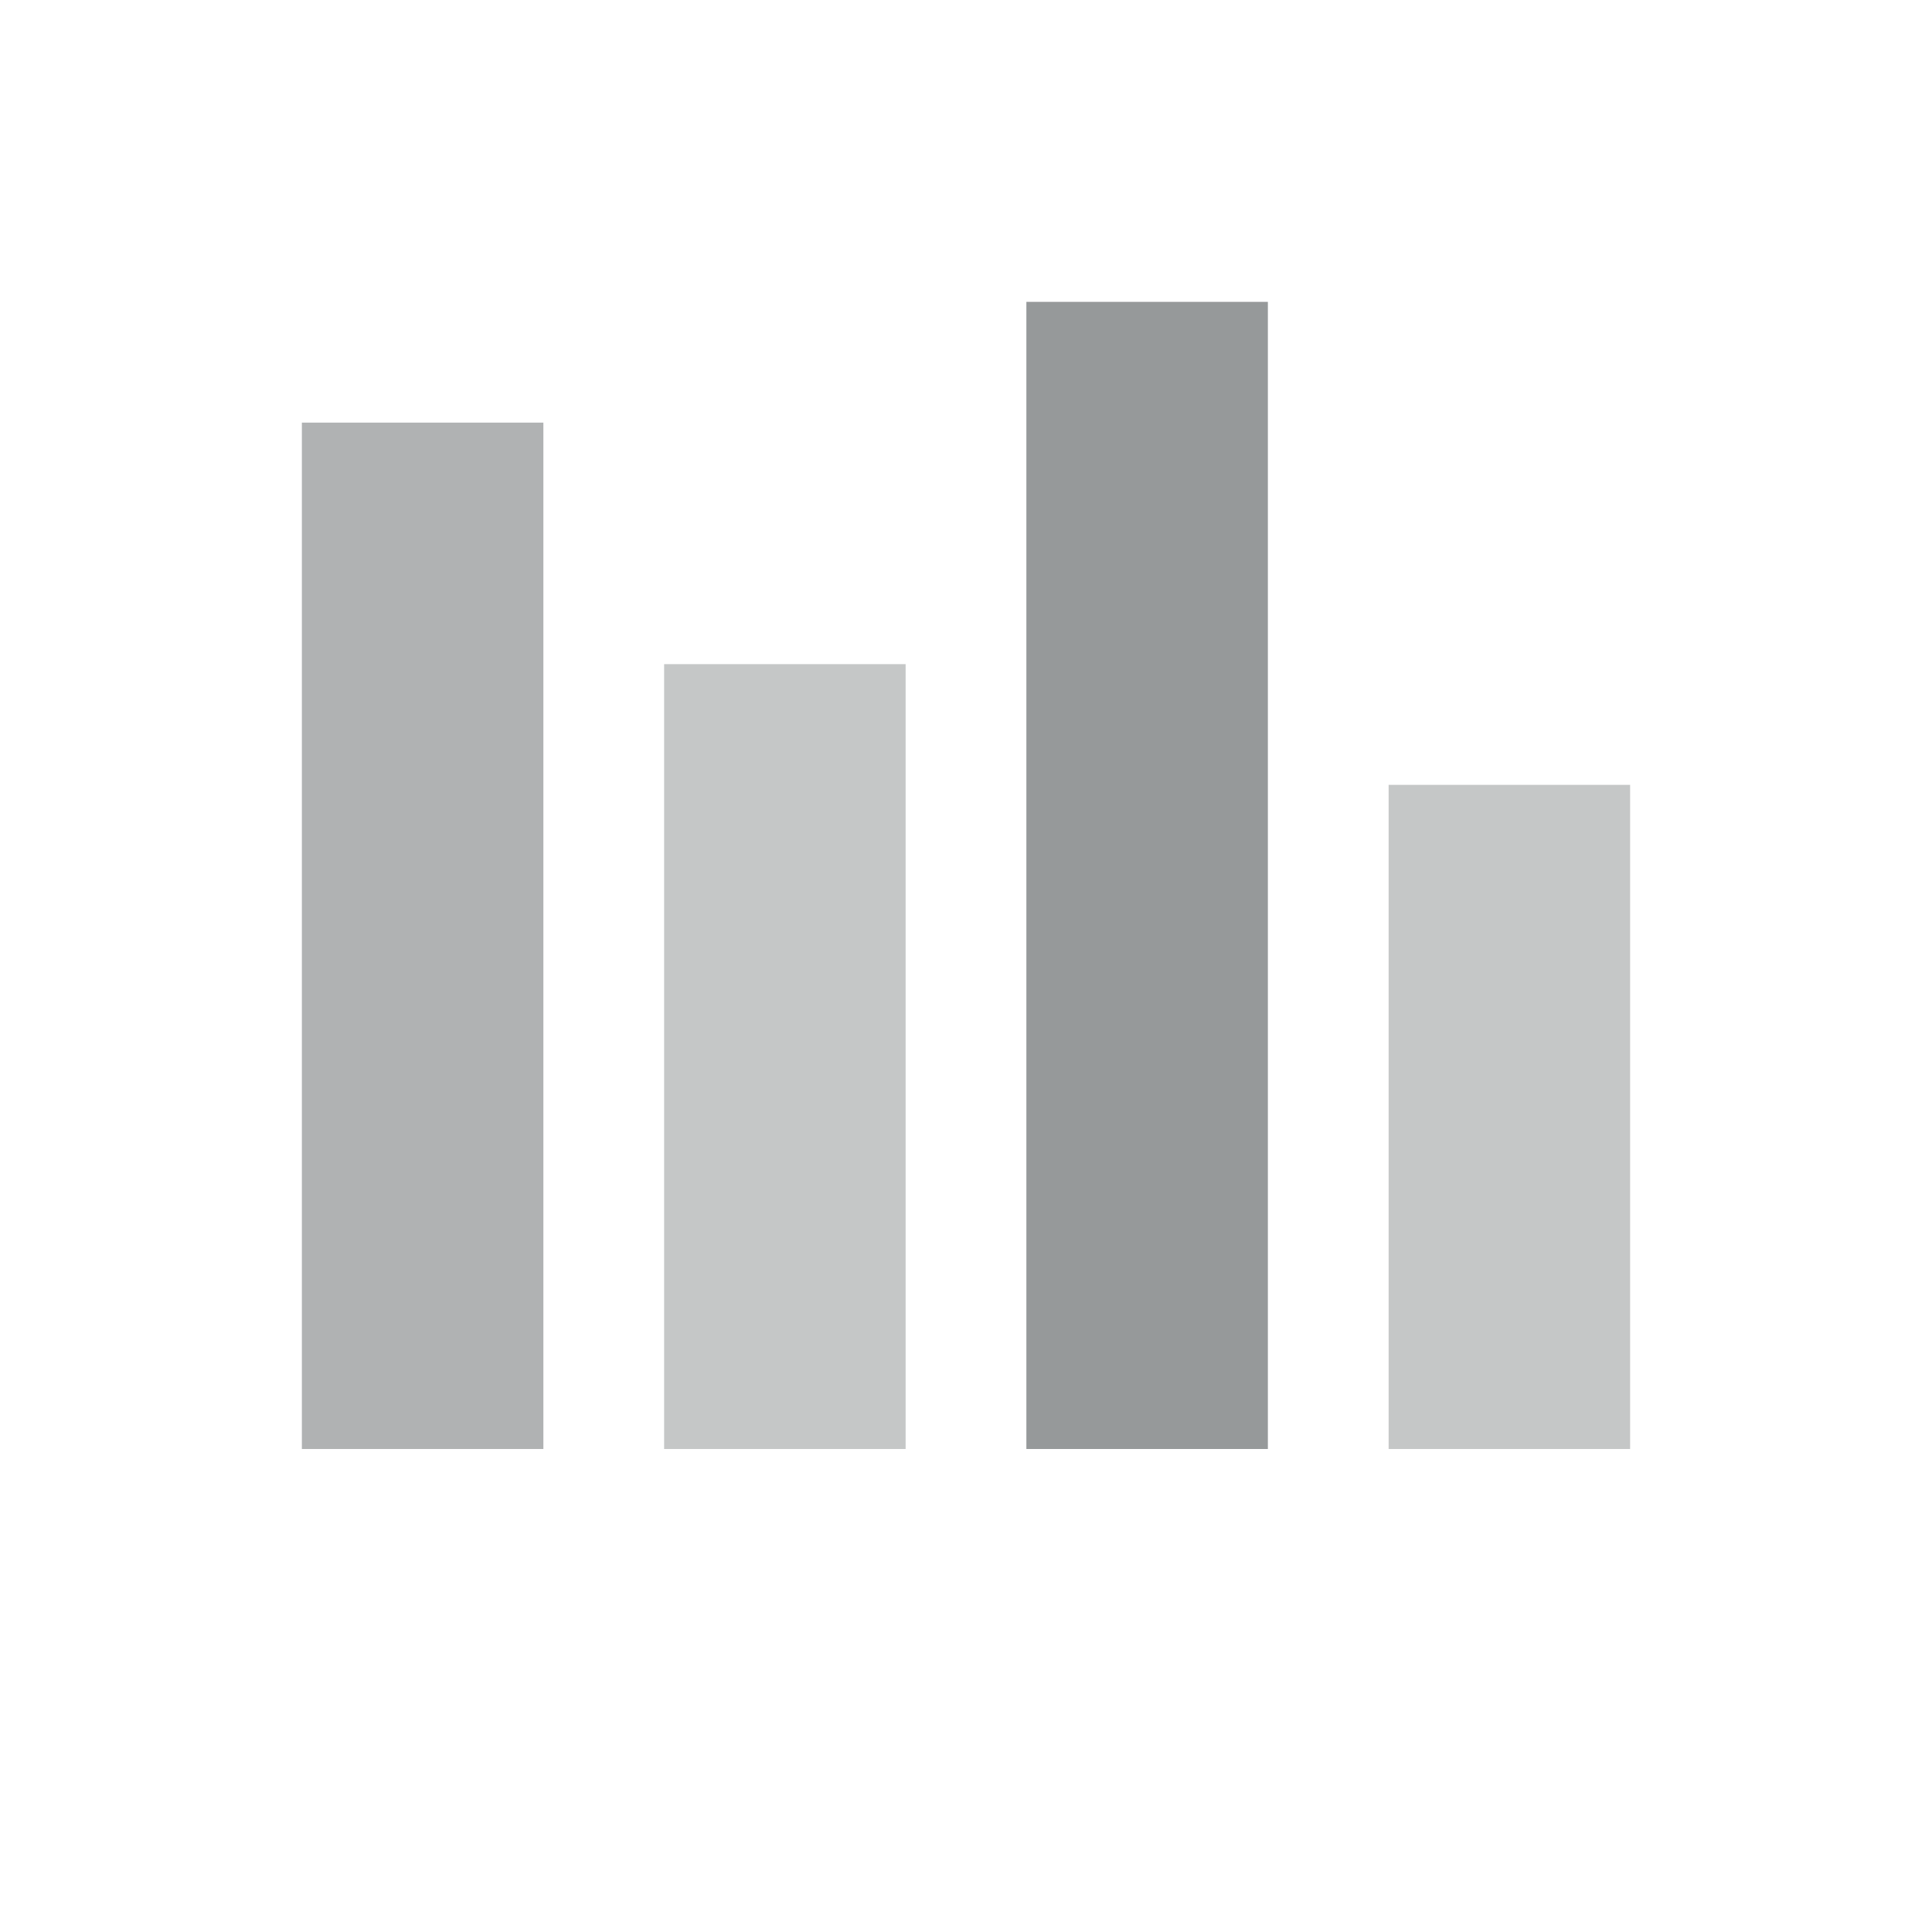
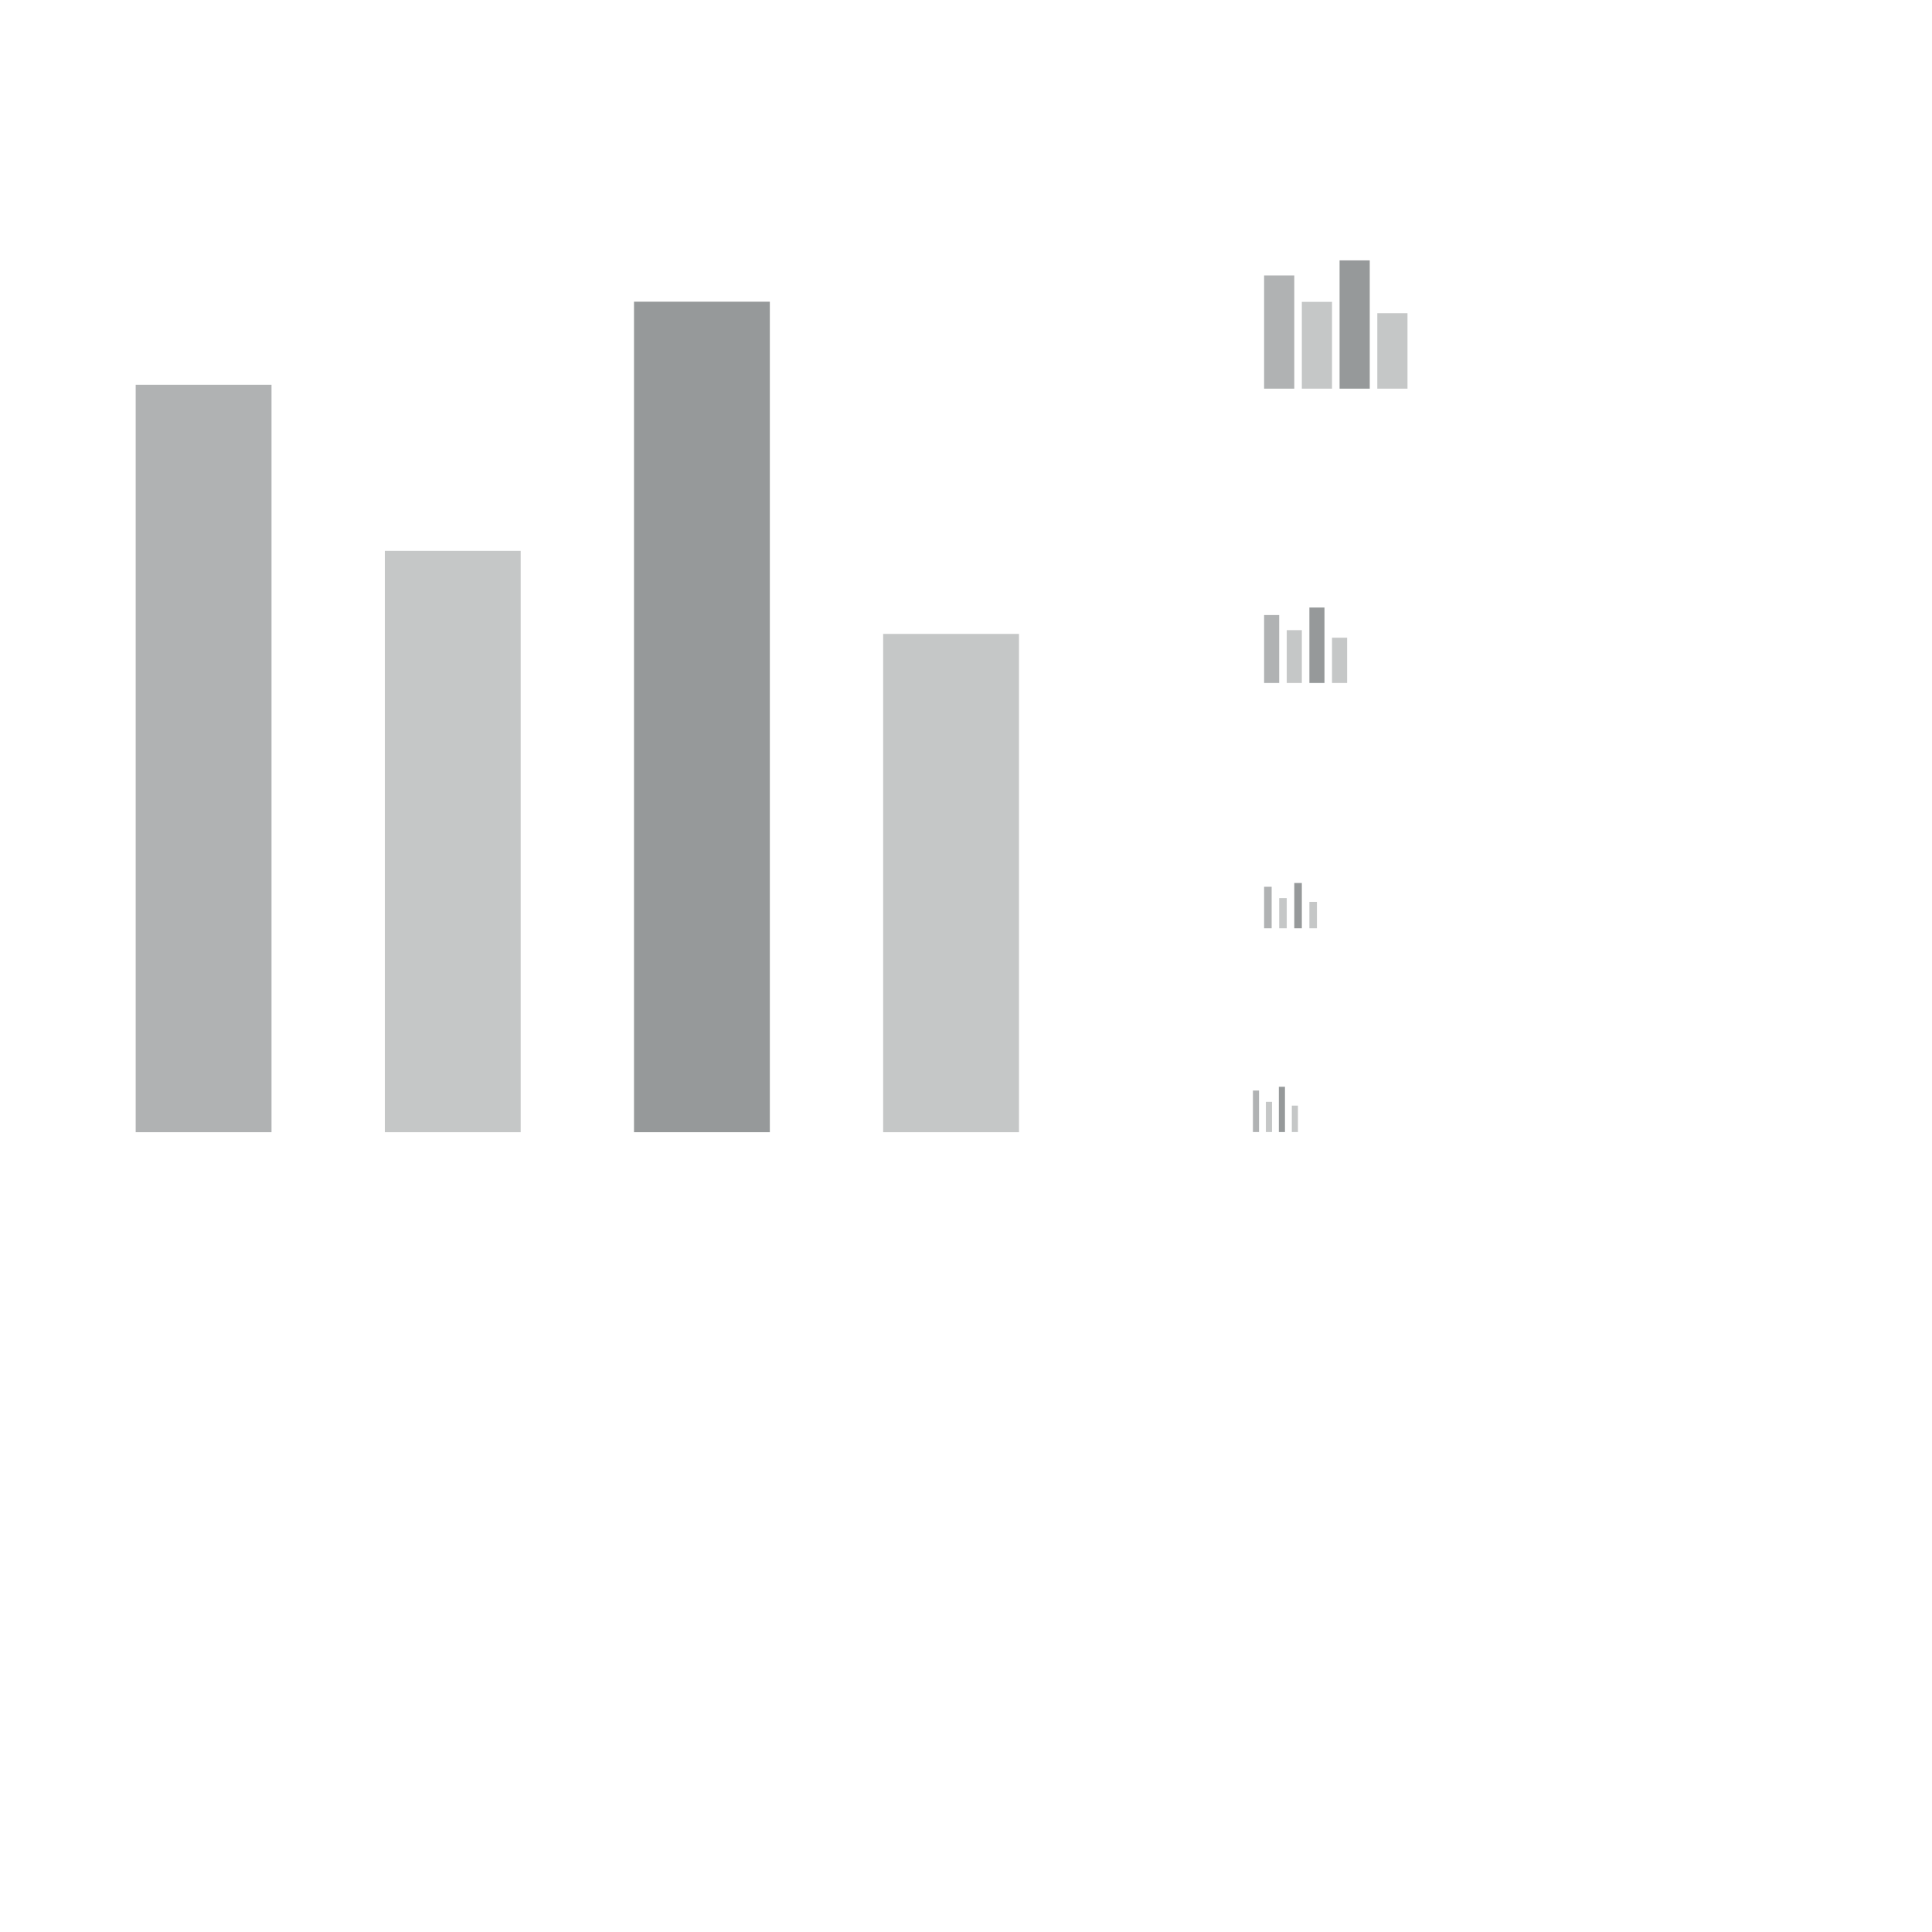
- <svg xmlns="http://www.w3.org/2000/svg" width="32" height="32" id="svg3783" version="1.1">
-   <defs id="defs3785">
+ <svg xmlns="http://www.w3.org/2000/svg" width="512" height="512" id="svg2" version="1.0">
+   <defs id="defs4">
    </defs>
-   <g id="layer1" transform="translate(0,-16)">
-     <path style="fill:none;stroke:#2e3436;stroke-width:4;stroke-linecap:butt;stroke-linejoin:round;stroke-miterlimit:4;stroke-opacity:0.376;stroke-dasharray:none" d="M 7,40 7,23" id="path5376" />
-     <path style="fill:none;stroke:#2e3436;stroke-width:4;stroke-linecap:butt;stroke-linejoin:round;stroke-miterlimit:4;stroke-opacity:0.275;stroke-dasharray:none" d="M 13,40 13,27" id="path5376-4" />
-     <path style="fill:none;stroke:#2e3436;stroke-width:4;stroke-linecap:butt;stroke-linejoin:round;stroke-miterlimit:4;stroke-opacity:0.502;stroke-dasharray:none" d="M 19,40 19,21" id="path5376-6" />
-     <path style="fill:none;stroke:#2e3436;stroke-width:4;stroke-linecap:butt;stroke-linejoin:round;stroke-miterlimit:4;stroke-opacity:0.275;stroke-dasharray:none" d="M 25,40 25,29" id="path5376-5" />
+   <g id="layer1" style="display:inline">
+     <g id="layer3" style="display:none">
+       <rect style="fill:#f2f2f2;fill-opacity:1;stroke:none;display:inline" id="rect2384" width="256" height="256" x="25" y="62" />
+       <rect style="fill:#f2f2f2;fill-opacity:1;stroke:none;display:inline" id="rect2388" width="48" height="48" x="330" y="62" />
+       <rect style="fill:#f2f2f2;fill-opacity:1;stroke:none" id="rect3275" width="32" height="32" x="330" y="155" />
+       <rect style="fill:#f2f2f2;fill-opacity:1;stroke:none" id="rect3277" width="24" height="24" x="330" y="228" />
+       <rect style="fill:#f2f2f2;fill-opacity:1;stroke:none;display:inline" id="rect3279" width="22" height="22" x="331" y="229" />
+       <rect style="fill:#f2f2f2;fill-opacity:1;stroke:none" id="rect3281" width="16" height="16" x="330" y="286" />
+       <text xml:space="preserve" style="font-size:20px;font-style:normal;font-weight:normal;fill:#000000;fill-opacity:1;stroke:none;font-family:Bitstream Vera Sans" x="23.799" y="41.717" id="text3283">
+         <tspan id="tspan3285" x="23.799" y="41.717">action</tspan>
+       </text>
+       <text xml:space="preserve" style="font-size:20px;font-style:normal;font-weight:bold;fill:#000000;fill-opacity:1;stroke:none;font-family:Bitstream Vera Sans;-inkscape-font-specification:Bitstream Vera Sans Bold" x="229.619" y="41.717" id="text3287">
+         <tspan id="tspan3289" x="229.619" y="41.717">view-stats</tspan>
+       </text>
+     </g>
+     <g style="display:inline" transform="translate(330,140.5)" id="layer1-90">
+       <path id="path5376" d="m 7,40.5 0,-18" style="fill:none;stroke:#2e3436;stroke-width:4;stroke-linecap:butt;stroke-linejoin:round;stroke-miterlimit:4;stroke-opacity:0.376;stroke-dasharray:none" />
+       <path id="path5376-4" d="m 13,40.5 0,-14" style="fill:none;stroke:#2e3436;stroke-width:4;stroke-linecap:butt;stroke-linejoin:round;stroke-miterlimit:4;stroke-opacity:0.275;stroke-dasharray:none" />
+       <path id="path5376-6" d="m 19,40.5 0,-20" style="fill:none;stroke:#2e3436;stroke-width:4;stroke-linecap:butt;stroke-linejoin:round;stroke-miterlimit:4;stroke-opacity:0.502;stroke-dasharray:none" />
+       <path id="path5376-5" d="m 25,40.5 0,-12" style="fill:none;stroke:#2e3436;stroke-width:4;stroke-linecap:butt;stroke-linejoin:round;stroke-miterlimit:4;stroke-opacity:0.275;stroke-dasharray:none" />
+     </g>
+     <g style="display:inline;stroke-width:2.4;stroke-miterlimit:4;stroke-dasharray:none" transform="matrix(1.666667,0,0,1.666667,327.3333,35.16667)" id="layer1-90-1">
+       <path id="path5376-7" d="m 7,40.7 0,-18" style="fill:none;stroke:#2e3436;stroke-width:4.8;stroke-linecap:butt;stroke-linejoin:round;stroke-miterlimit:4;stroke-opacity:0.376;stroke-dasharray:none" />
+       <path id="path5376-4-9" d="M 13,40.7 13,26.9" style="fill:none;stroke:#2e3436;stroke-width:4.8;stroke-linecap:butt;stroke-linejoin:round;stroke-miterlimit:4;stroke-opacity:0.275;stroke-dasharray:none" />
+       <path id="path5376-6-7" d="M 19,40.7 19,20.3" style="fill:none;stroke:#2e3436;stroke-width:4.8;stroke-linecap:butt;stroke-linejoin:round;stroke-miterlimit:4;stroke-opacity:0.502;stroke-dasharray:none" />
+       <path id="path5376-5-1" d="m 25,40.7 0,-12" style="fill:none;stroke:#2e3436;stroke-width:4.8;stroke-linecap:butt;stroke-linejoin:round;stroke-miterlimit:4;stroke-opacity:0.275;stroke-dasharray:none" />
+     </g>
+     <g style="display:inline;stroke-width:3.25;stroke-miterlimit:4;stroke-dasharray:none" transform="matrix(0.6153846,0,0,0.6153846,332.1538,221.2308)" id="layer1-90-3">
+       <path id="path5376-2" d="m 6.25,40.25 0,-17.875" style="fill:none;stroke:#2e3436;stroke-width:3.25;stroke-linecap:butt;stroke-linejoin:round;stroke-miterlimit:4;stroke-opacity:0.376;stroke-dasharray:none" />
+       <path id="path5376-4-7" d="m 12.75,40.25 0,-13" style="fill:none;stroke:#2e3436;stroke-width:3.25;stroke-linecap:butt;stroke-linejoin:round;stroke-miterlimit:4;stroke-opacity:0.275;stroke-dasharray:none" />
+       <path id="path5376-6-0" d="m 19.25,40.25 0,-19.5" style="fill:none;stroke:#2e3436;stroke-width:3.25;stroke-linecap:butt;stroke-linejoin:round;stroke-miterlimit:4;stroke-opacity:0.502;stroke-dasharray:none" />
+       <path id="path5376-5-4" d="m 25.75,40.25 0,-11.375" style="fill:none;stroke:#2e3436;stroke-width:3.25;stroke-linecap:butt;stroke-linejoin:round;stroke-miterlimit:4;stroke-opacity:0.275;stroke-dasharray:none" />
+     </g>
+     <g style="display:inline;stroke-width:2.844;stroke-miterlimit:4;stroke-dasharray:none" transform="matrix(0.5286337,0,0,0.6153846,329.5419,275.2308)" id="layer1-90-3-7">
+       <path id="path5376-2-7" d="m 6.25,40.25 0,-17.875" style="fill:none;stroke:#2e3436;stroke-width:3.068;stroke-linecap:butt;stroke-linejoin:round;stroke-miterlimit:4;stroke-opacity:0.376;stroke-dasharray:none" />
+       <path id="path5376-4-7-8" d="m 12.75,40.25 0,-13" style="fill:none;stroke:#2e3436;stroke-width:3.068;stroke-linecap:butt;stroke-linejoin:round;stroke-miterlimit:4;stroke-opacity:0.275;stroke-dasharray:none" />
+       <path id="path5376-6-0-0" d="m 19.25,40.25 0,-19.5" style="fill:none;stroke:#2e3436;stroke-width:3.068;stroke-linecap:butt;stroke-linejoin:round;stroke-miterlimit:4;stroke-opacity:0.502;stroke-dasharray:none" />
+       <path id="path5376-5-4-1" d="m 25.75,40.25 0,-11.375" style="fill:none;stroke:#2e3436;stroke-width:3.068;stroke-linecap:butt;stroke-linejoin:round;stroke-miterlimit:4;stroke-opacity:0.275;stroke-dasharray:none" />
+     </g>
+     <g style="display:inline;stroke-width:3.271;stroke-miterlimit:4;stroke-dasharray:none" transform="matrix(11.00495,0,0,11.00495,-23.07917,-145.6509)" id="layer1-90-6">
+       <path id="path5376-8" d="m 7,40.5 0,-18" style="fill:none;stroke:#2e3436;stroke-width:3.271;stroke-linecap:butt;stroke-linejoin:round;stroke-miterlimit:4;stroke-opacity:0.376;stroke-dasharray:none" />
+       <path id="path5376-4-2" d="m 13,40.5 0,-14" style="fill:none;stroke:#2e3436;stroke-width:3.271;stroke-linecap:butt;stroke-linejoin:round;stroke-miterlimit:4;stroke-opacity:0.275;stroke-dasharray:none" />
+       <path id="path5376-6-5" d="m 19,40.5 0,-20" style="fill:none;stroke:#2e3436;stroke-width:3.271;stroke-linecap:butt;stroke-linejoin:round;stroke-miterlimit:4;stroke-opacity:0.502;stroke-dasharray:none" />
+       <path id="path5376-5-0" d="m 25,40.5 0,-12" style="fill:none;stroke:#2e3436;stroke-width:3.271;stroke-linecap:butt;stroke-linejoin:round;stroke-miterlimit:4;stroke-opacity:0.275;stroke-dasharray:none" />
+     </g>
  </g>
</svg>
